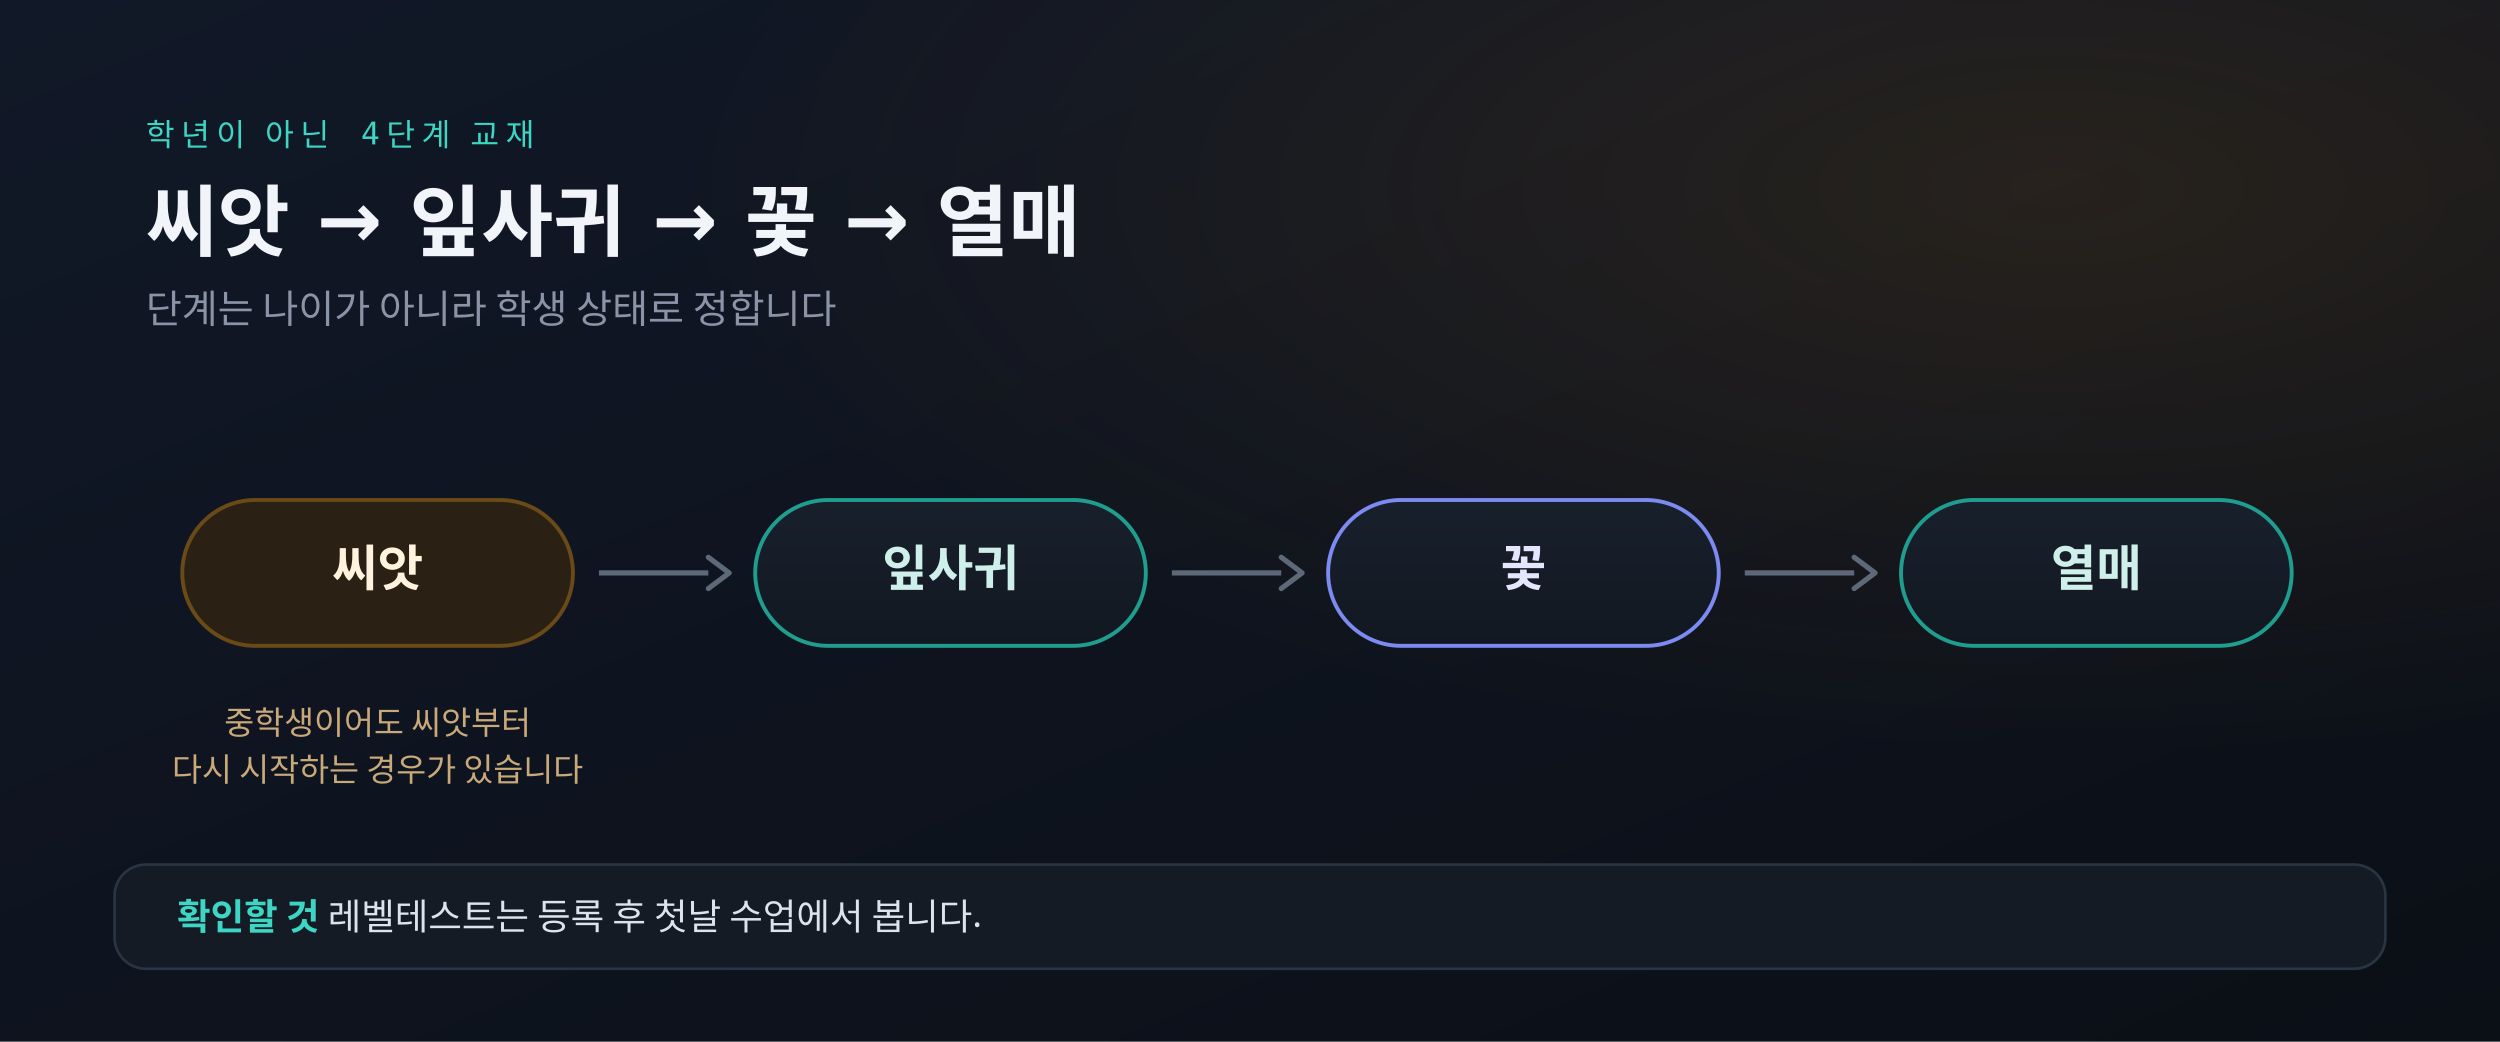
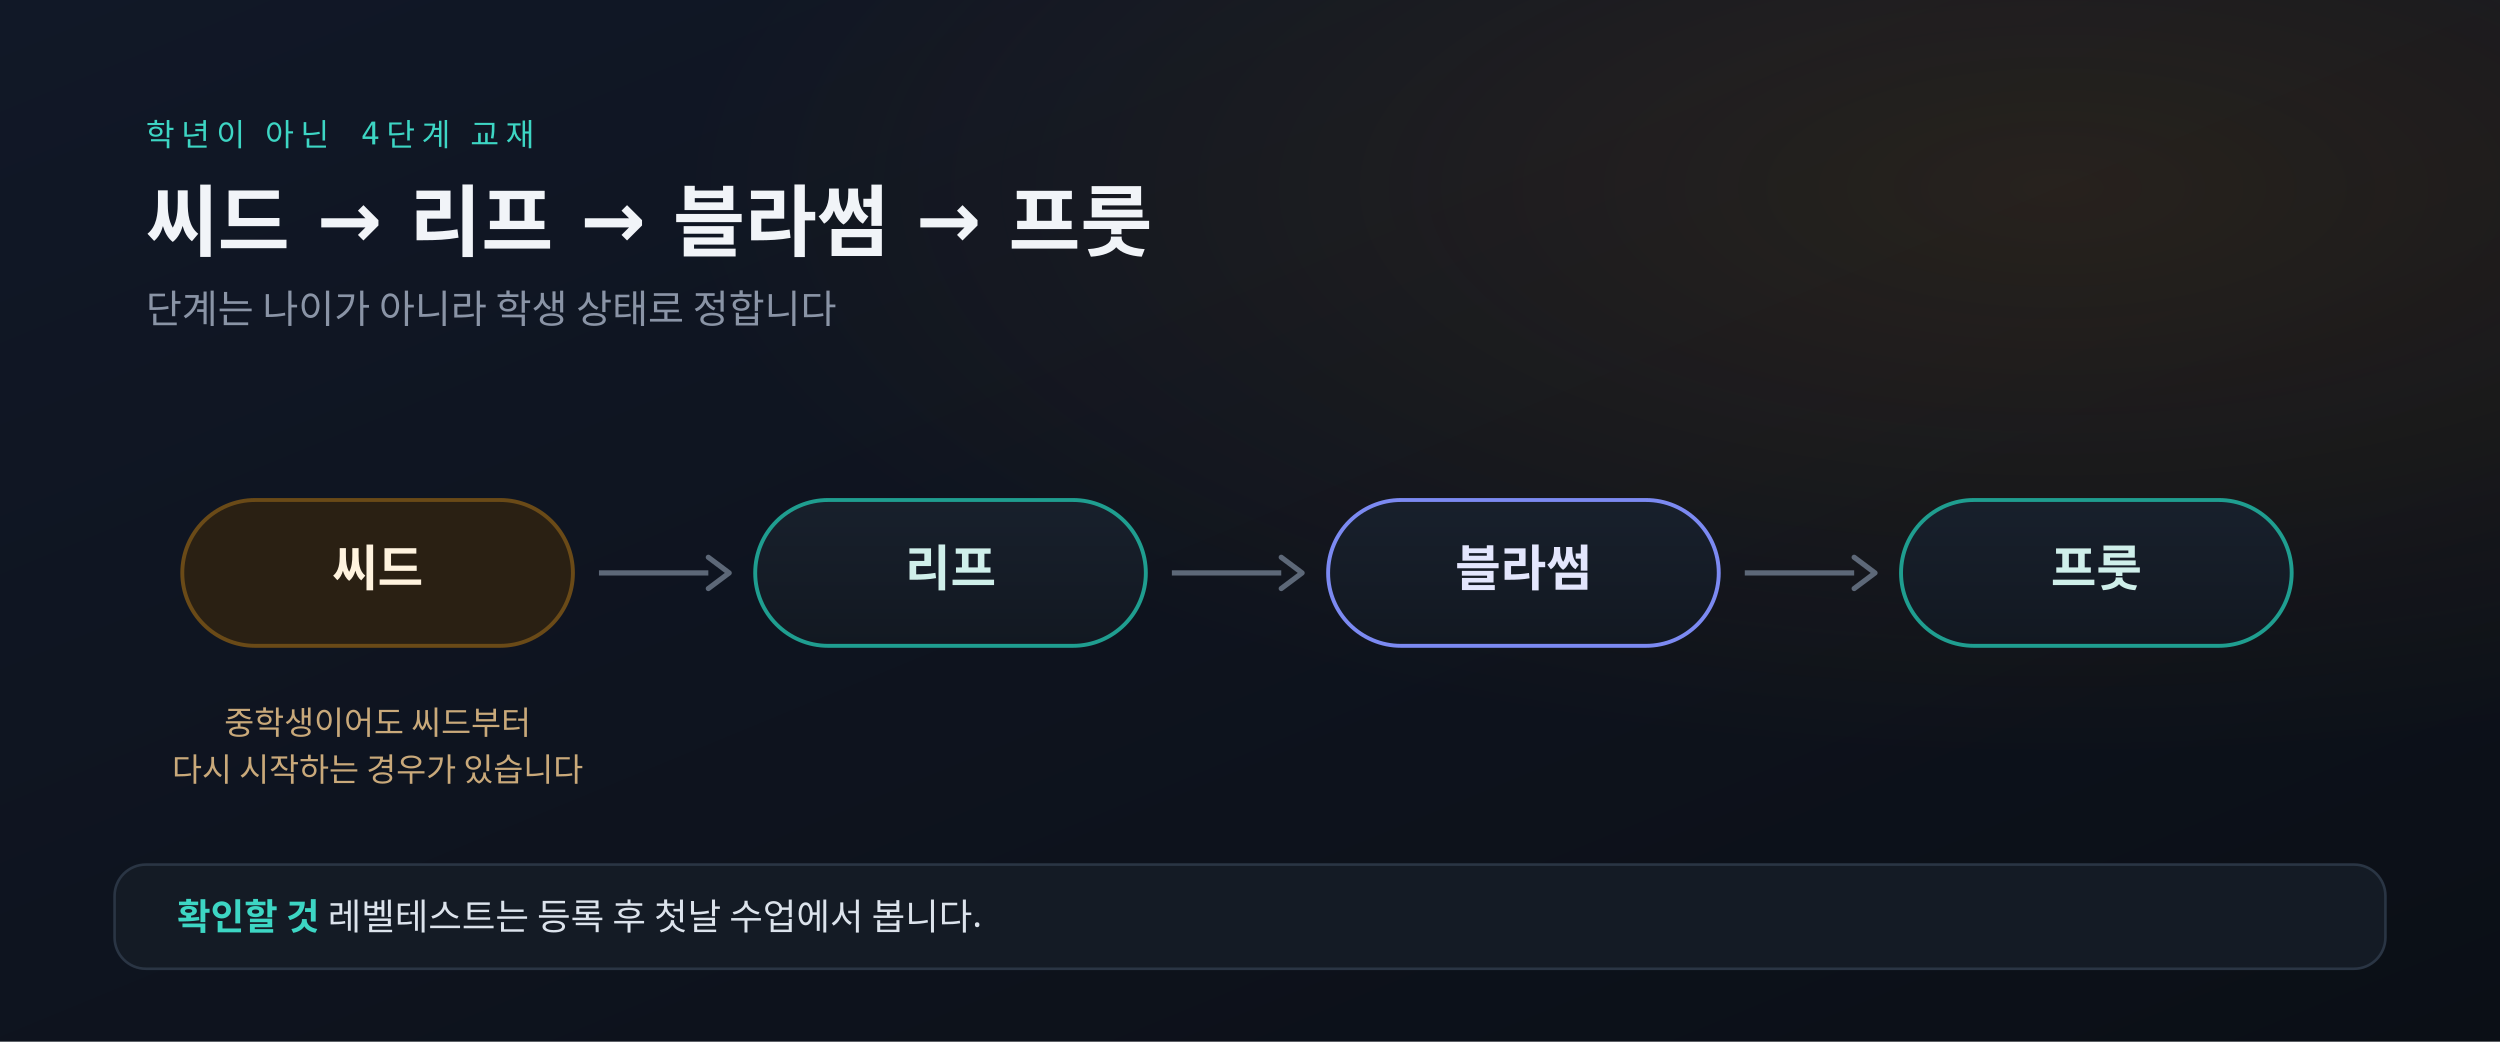
- <svg xmlns="http://www.w3.org/2000/svg" viewBox="0 0 960 400" width="960" height="400" role="img" aria-label="교재는 학년이 아니라 씨앗, 잎사귀, 꽃, 열매 4단계로 올라간다. 단계는 나이가 아니라 학생 상태로 정한다. 중학생이어도 씨앗부터 다시 시작하는 경우가 있다. 레벨테스트는 상담 전이 아니라 등록 후 첫날 수업에서 본다.">
+ <svg xmlns="http://www.w3.org/2000/svg" viewBox="0 0 960 400" width="960" height="400" role="img" aria-label="교재는 학년이 아니라 씨드, 리프, 블라썸, 프룻 4단계로 올라간다. 단계는 나이가 아니라 학생 상태로 정한다. 중학생이어도 씨드부터 다시 시작하는 경우가 있다. 레벨테스트는 상담 전이 아니라 등록 후 첫날 수업에서 본다.">
  <defs>
    <linearGradient id="bg" x1="0" y1="0" x2="1" y2="1">
      <stop offset="0" stop-color="#111827" />
      <stop offset="1" stop-color="#0B0F16" />
    </linearGradient>
    <radialGradient id="glow" cx="0.82" cy="0.18" r="0.55">
      <stop offset="0" stop-color="#C27A14" stop-opacity="0.14" />
      <stop offset="1" stop-color="#C27A14" stop-opacity="0" />
    </radialGradient>
    <linearGradient id="card" x1="0" y1="0" x2="0" y2="1">
      <stop offset="0" stop-color="#18202C" />
      <stop offset="1" stop-color="#121821" />
    </linearGradient>
  </defs>
  <rect width="960" height="400" fill="url(#bg)" />
  <rect width="960" height="400" fill="url(#glow)" />
  <g font-family="'Noto Sans KR',system-ui,sans-serif">
    <text x="56" y="56" font-family="'IBM Plex Mono',ui-monospace,monospace" font-size="12" letter-spacing="2.5" fill="#3DD6C4">학년이 아닌 4단계 교재</text>
-     <text x="56" y="96" font-size="30" font-weight="800" fill="#F1F4F8">씨앗 → 잎사귀 → 꽃 → 열매</text>
+     <text x="56" y="96" font-size="30" font-weight="800" fill="#F1F4F8">씨드 → 리프 → 블라썸 → 프룻</text>
    <text x="56" y="124" font-size="15" fill="#8A94A6">단계는 나이가 아니라 학생 상태로 정합니다</text>
    <g>
      <rect x="70" y="192" width="150" height="56" rx="28" fill="#2A2013" stroke="#6A4A17" stroke-width="1.5" />
-       <text x="145" y="225" text-anchor="middle" font-size="19" font-weight="800" fill="#FFF3DE">씨앗</text>
+       <text x="145" y="225" text-anchor="middle" font-size="19" font-weight="800" fill="#FFF3DE">씨드</text>
      <path d="M230 220 h42" stroke="#5D6878" stroke-width="2" />
      <path d="M272 214 l8 6 l-8 6" fill="none" stroke="#5D6878" stroke-width="2" stroke-linecap="round" stroke-linejoin="round" />
      <rect x="290" y="192" width="150" height="56" rx="28" fill="url(#card)" stroke="#1F9E90" stroke-width="1.5" />
-       <text x="365" y="225" text-anchor="middle" font-size="19" font-weight="800" fill="#CFEFEA">잎사귀</text>
+       <text x="365" y="225" text-anchor="middle" font-size="19" font-weight="800" fill="#CFEFEA">리프</text>
      <path d="M450 220 h42" stroke="#5D6878" stroke-width="2" />
      <path d="M492 214 l8 6 l-8 6" fill="none" stroke="#5D6878" stroke-width="2" stroke-linecap="round" stroke-linejoin="round" />
      <rect x="510" y="192" width="150" height="56" rx="28" fill="url(#card)" stroke="#7C8AF2" stroke-width="1.5" />
-       <text x="585" y="225" text-anchor="middle" font-size="19" font-weight="800" fill="#E3E6FD">꽃</text>
+       <text x="585" y="225" text-anchor="middle" font-size="19" font-weight="800" fill="#E3E6FD">블라썸</text>
      <path d="M670 220 h42" stroke="#5D6878" stroke-width="2" />
      <path d="M712 214 l8 6 l-8 6" fill="none" stroke="#5D6878" stroke-width="2" stroke-linecap="round" stroke-linejoin="round" />
      <rect x="730" y="192" width="150" height="56" rx="28" fill="url(#card)" stroke="#1F9E90" stroke-width="1.5" />
-       <text x="805" y="225" text-anchor="middle" font-size="19" font-weight="800" fill="#CFEFEA">열매</text>
+       <text x="805" y="225" text-anchor="middle" font-size="19" font-weight="800" fill="#CFEFEA">프룻</text>
    </g>
-     <text x="145" y="282" text-anchor="middle" font-size="12.5" fill="#C9A97A">중학생이어도 씨앗부터</text>
+     <text x="145" y="282" text-anchor="middle" font-size="12.5" fill="#C9A97A">중학생이어도 씨드부터</text>
    <text x="145" y="300" text-anchor="middle" font-size="12.5" fill="#C9A97A">다시 시작하는 경우가 있습니다</text>
    <rect x="44" y="332" width="872" height="40" rx="12" fill="#141B25" stroke="#2A3544" />
    <text x="68" y="357" font-size="14" fill="#DCE3EC">
      <tspan fill="#3DD6C4" font-weight="700">확인할 것</tspan>  레벨테스트는 등록 후 첫날 수업에서 봅니다.</text>
  </g>
</svg>
